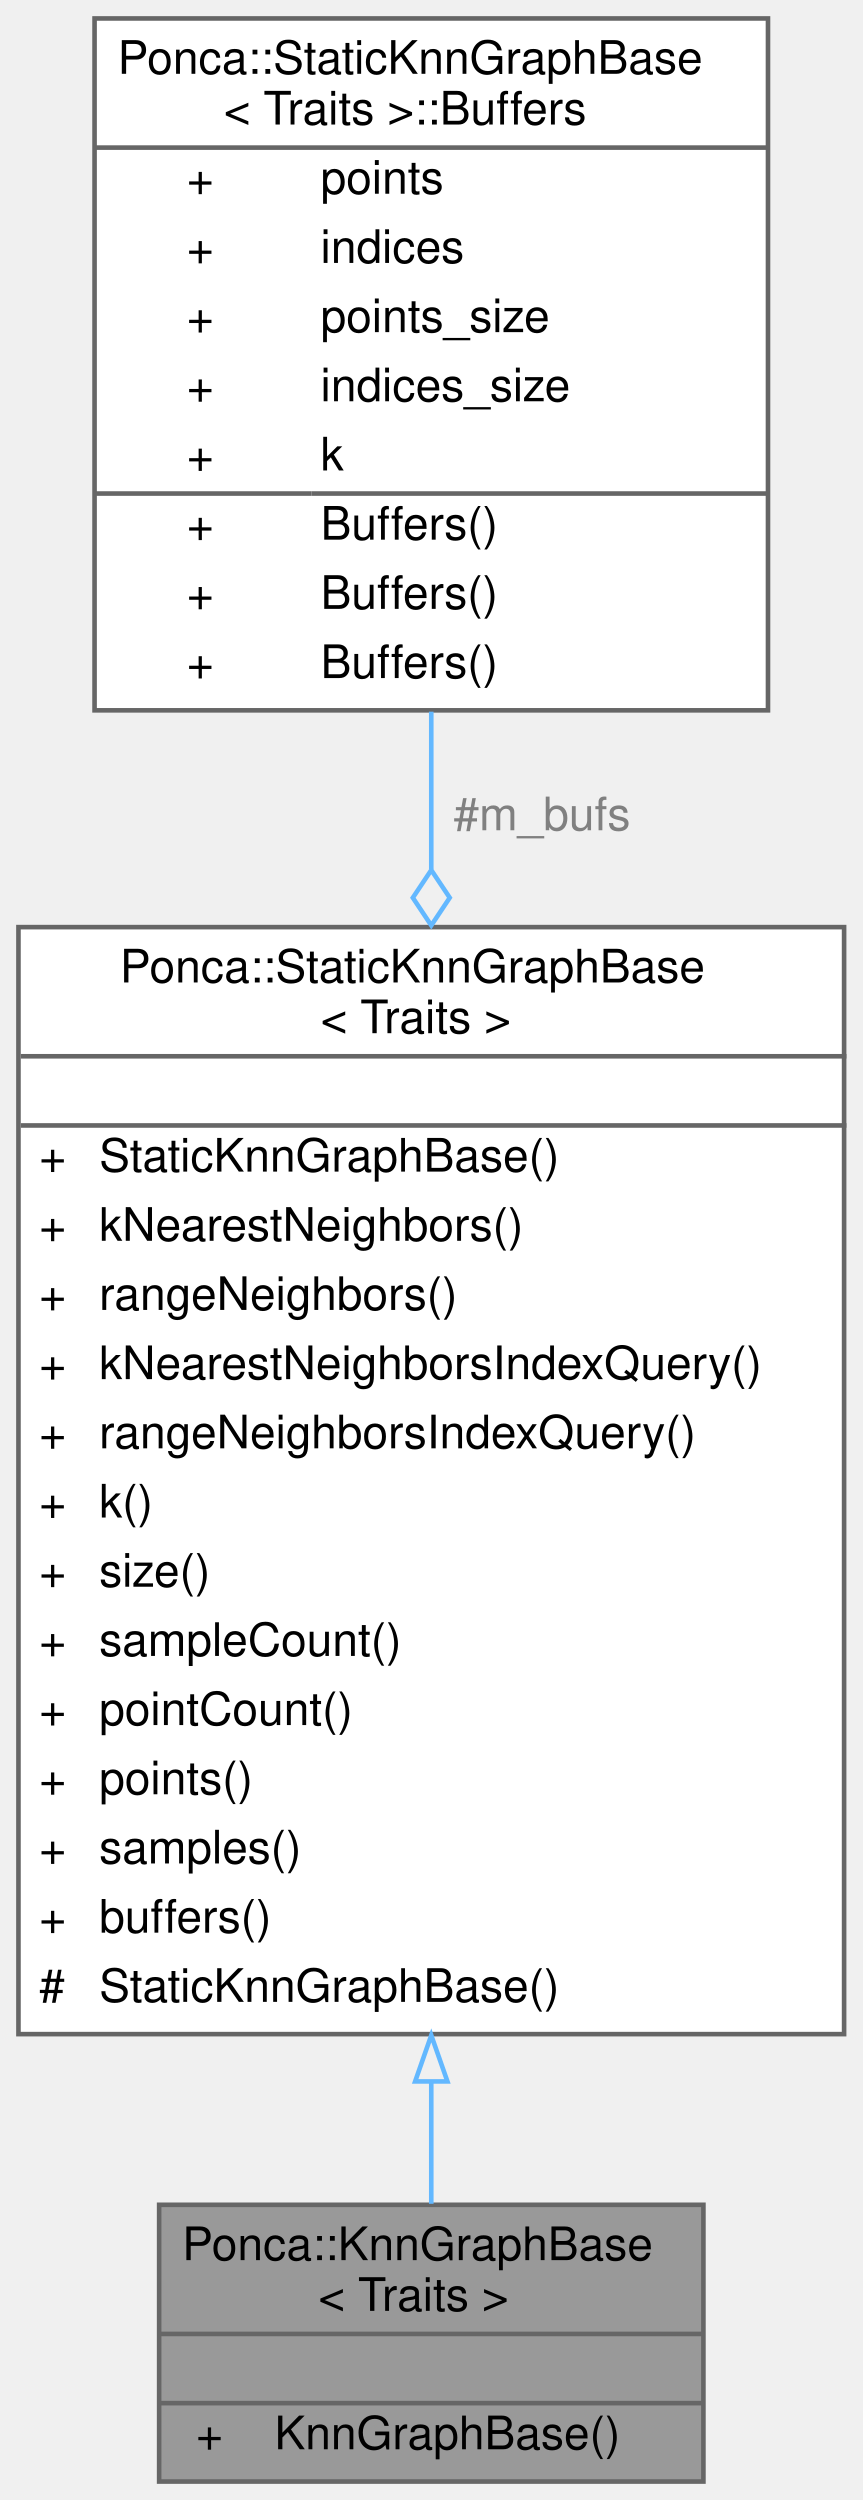
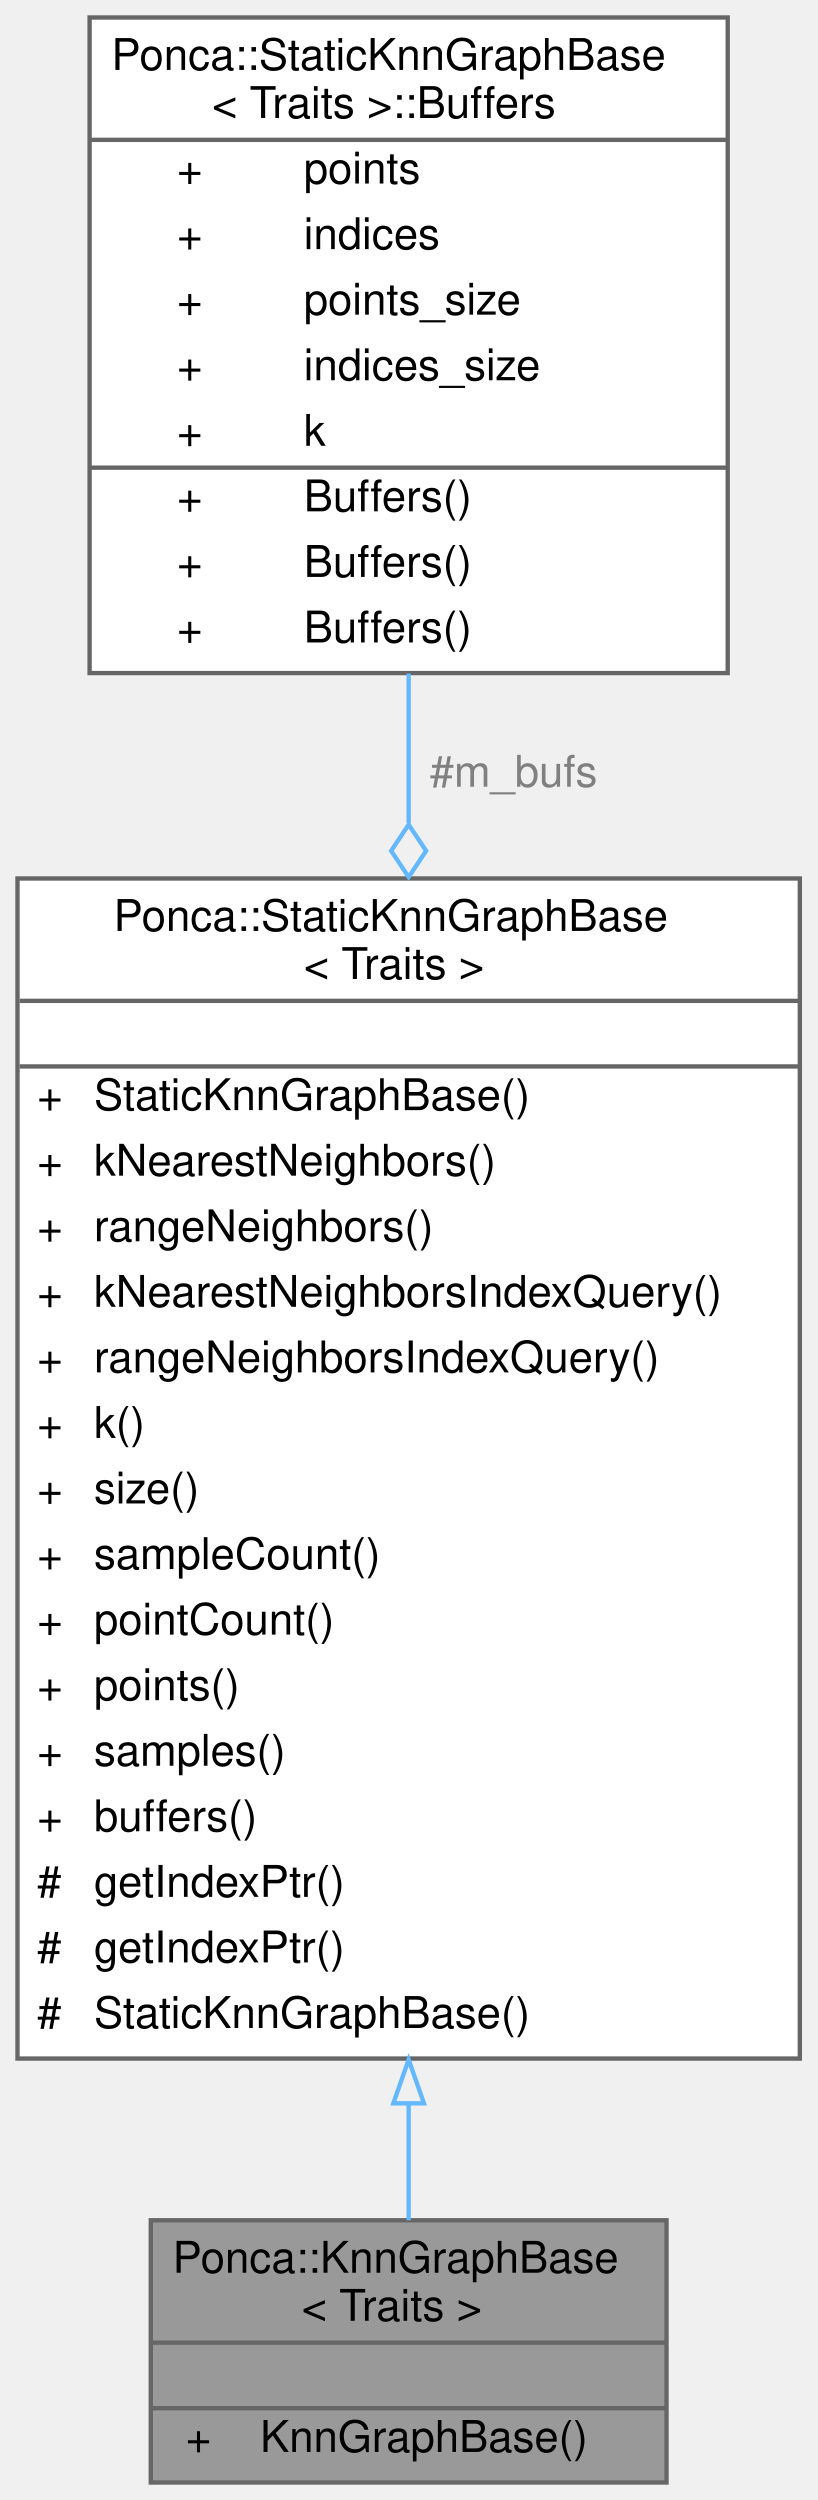
- <svg xmlns="http://www.w3.org/2000/svg" xmlns:xlink="http://www.w3.org/1999/xlink" width="187pt" height="542pt" viewBox="0.00 0.00 187.00 542.00">
-   <g id="graph0" class="graph" transform="scale(1 1) rotate(0) translate(4 538)">
+ <svg xmlns="http://www.w3.org/2000/svg" xmlns:xlink="http://www.w3.org/1999/xlink" width="187pt" height="572pt" viewBox="0.00 0.00 187.00 572.00">
+   <g id="graph0" class="graph" transform="scale(1 1) rotate(0) translate(4 568)">
    <g id="Node000001" class="node">
      <g id="a_Node000001">
        <a xlink:title=" ">
          <polygon fill="#999999" stroke="transparent" points="148.5,-60 30.5,-60 30.5,0 148.5,0 148.5,-60" />
          <text text-anchor="start" x="35.5" y="-48" font-family="Helvetica,sans-Serif" font-size="10.00">Ponca::KnnGraphBase</text>
          <text text-anchor="start" x="65" y="-37" font-family="Helvetica,sans-Serif" font-size="10.00">&lt; Traits &gt;</text>
          <text text-anchor="start" x="87.5" y="-22" font-family="Helvetica,sans-Serif" font-size="10.00"> </text>
          <text text-anchor="start" x="38.5" y="-7" font-family="Helvetica,sans-Serif" font-size="10.00">+</text>
          <text text-anchor="start" x="55.5" y="-7" font-family="Helvetica,sans-Serif" font-size="10.00">KnnGraphBase()</text>
          <polygon fill="#666666" stroke="#666666" points="30.5,-32 30.5,-32 148.5,-32 148.5,-32 30.5,-32" />
          <polygon fill="#666666" stroke="#666666" points="30.5,-17 30.5,-17 148.5,-17 148.5,-17 30.5,-17" />
          <polygon fill="none" stroke="#666666" points="30.5,0 30.5,-60 148.5,-60 148.5,0 30.5,0" />
        </a>
      </g>
    </g>
    <g id="Node000002" class="node">
      <g id="a_Node000002">
        <a xlink:href="classPonca_1_1StaticKnnGraphBase.html" target="_top" xlink:title="Customizable base class for KnnGraph datastructure.">
-           <polygon fill="white" stroke="transparent" points="179,-337 0,-337 0,-97 179,-97 179,-337" />
-           <text text-anchor="start" x="22" y="-325" font-family="Helvetica,sans-Serif" font-size="10.00">Ponca::StaticKnnGraphBase</text>
-           <text text-anchor="start" x="65.5" y="-314" font-family="Helvetica,sans-Serif" font-size="10.00">&lt; Traits &gt;</text>
-           <text text-anchor="start" x="88" y="-299" font-family="Helvetica,sans-Serif" font-size="10.00"> </text>
+           <polygon fill="white" stroke="transparent" points="179,-367 0,-367 0,-97 179,-97 179,-367" />
+           <text text-anchor="start" x="22" y="-355" font-family="Helvetica,sans-Serif" font-size="10.00">Ponca::StaticKnnGraphBase</text>
+           <text text-anchor="start" x="65.5" y="-344" font-family="Helvetica,sans-Serif" font-size="10.00">&lt; Traits &gt;</text>
+           <text text-anchor="start" x="88" y="-329" font-family="Helvetica,sans-Serif" font-size="10.00"> </text>
+           <text text-anchor="start" x="4.5" y="-314" font-family="Helvetica,sans-Serif" font-size="10.00">+</text>
+           <text text-anchor="start" x="17.5" y="-314" font-family="Helvetica,sans-Serif" font-size="10.00">StaticKnnGraphBase()</text>
+           <text text-anchor="start" x="4.5" y="-299" font-family="Helvetica,sans-Serif" font-size="10.00">+</text>
+           <text text-anchor="start" x="17.5" y="-299" font-family="Helvetica,sans-Serif" font-size="10.00">kNearestNeighbors()</text>
          <text text-anchor="start" x="4.5" y="-284" font-family="Helvetica,sans-Serif" font-size="10.00">+</text>
-           <text text-anchor="start" x="17.5" y="-284" font-family="Helvetica,sans-Serif" font-size="10.00">StaticKnnGraphBase()</text>
+           <text text-anchor="start" x="17.5" y="-284" font-family="Helvetica,sans-Serif" font-size="10.00">rangeNeighbors()</text>
          <text text-anchor="start" x="4.5" y="-269" font-family="Helvetica,sans-Serif" font-size="10.00">+</text>
-           <text text-anchor="start" x="17.5" y="-269" font-family="Helvetica,sans-Serif" font-size="10.00">kNearestNeighbors()</text>
+           <text text-anchor="start" x="17.5" y="-269" font-family="Helvetica,sans-Serif" font-size="10.00">kNearestNeighborsIndexQuery()</text>
          <text text-anchor="start" x="4.5" y="-254" font-family="Helvetica,sans-Serif" font-size="10.00">+</text>
-           <text text-anchor="start" x="17.5" y="-254" font-family="Helvetica,sans-Serif" font-size="10.00">rangeNeighbors()</text>
+           <text text-anchor="start" x="17.5" y="-254" font-family="Helvetica,sans-Serif" font-size="10.00">rangeNeighborsIndexQuery()</text>
          <text text-anchor="start" x="4.5" y="-239" font-family="Helvetica,sans-Serif" font-size="10.00">+</text>
-           <text text-anchor="start" x="17.5" y="-239" font-family="Helvetica,sans-Serif" font-size="10.00">kNearestNeighborsIndexQuery()</text>
+           <text text-anchor="start" x="17.5" y="-239" font-family="Helvetica,sans-Serif" font-size="10.00">k()</text>
          <text text-anchor="start" x="4.5" y="-224" font-family="Helvetica,sans-Serif" font-size="10.00">+</text>
-           <text text-anchor="start" x="17.5" y="-224" font-family="Helvetica,sans-Serif" font-size="10.00">rangeNeighborsIndexQuery()</text>
+           <text text-anchor="start" x="17.5" y="-224" font-family="Helvetica,sans-Serif" font-size="10.00">size()</text>
          <text text-anchor="start" x="4.5" y="-209" font-family="Helvetica,sans-Serif" font-size="10.00">+</text>
-           <text text-anchor="start" x="17.5" y="-209" font-family="Helvetica,sans-Serif" font-size="10.00">k()</text>
+           <text text-anchor="start" x="17.5" y="-209" font-family="Helvetica,sans-Serif" font-size="10.00">sampleCount()</text>
          <text text-anchor="start" x="4.5" y="-194" font-family="Helvetica,sans-Serif" font-size="10.00">+</text>
-           <text text-anchor="start" x="17.5" y="-194" font-family="Helvetica,sans-Serif" font-size="10.00">size()</text>
+           <text text-anchor="start" x="17.5" y="-194" font-family="Helvetica,sans-Serif" font-size="10.00">pointCount()</text>
          <text text-anchor="start" x="4.5" y="-179" font-family="Helvetica,sans-Serif" font-size="10.00">+</text>
-           <text text-anchor="start" x="17.5" y="-179" font-family="Helvetica,sans-Serif" font-size="10.00">sampleCount()</text>
+           <text text-anchor="start" x="17.5" y="-179" font-family="Helvetica,sans-Serif" font-size="10.00">points()</text>
          <text text-anchor="start" x="4.5" y="-164" font-family="Helvetica,sans-Serif" font-size="10.00">+</text>
-           <text text-anchor="start" x="17.5" y="-164" font-family="Helvetica,sans-Serif" font-size="10.00">pointCount()</text>
+           <text text-anchor="start" x="17.5" y="-164" font-family="Helvetica,sans-Serif" font-size="10.00">samples()</text>
          <text text-anchor="start" x="4.5" y="-149" font-family="Helvetica,sans-Serif" font-size="10.00">+</text>
-           <text text-anchor="start" x="17.5" y="-149" font-family="Helvetica,sans-Serif" font-size="10.00">points()</text>
-           <text text-anchor="start" x="4.5" y="-134" font-family="Helvetica,sans-Serif" font-size="10.00">+</text>
-           <text text-anchor="start" x="17.5" y="-134" font-family="Helvetica,sans-Serif" font-size="10.00">samples()</text>
-           <text text-anchor="start" x="4.5" y="-119" font-family="Helvetica,sans-Serif" font-size="10.00">+</text>
-           <text text-anchor="start" x="17.5" y="-119" font-family="Helvetica,sans-Serif" font-size="10.00">buffers()</text>
+           <text text-anchor="start" x="17.5" y="-149" font-family="Helvetica,sans-Serif" font-size="10.00">buffers()</text>
+           <text text-anchor="start" x="4.5" y="-134" font-family="Helvetica,sans-Serif" font-size="10.00">#</text>
+           <text text-anchor="start" x="17.5" y="-134" font-family="Helvetica,sans-Serif" font-size="10.00">getIndexPtr()</text>
+           <text text-anchor="start" x="4.5" y="-119" font-family="Helvetica,sans-Serif" font-size="10.00">#</text>
+           <text text-anchor="start" x="17.5" y="-119" font-family="Helvetica,sans-Serif" font-size="10.00">getIndexPtr()</text>
          <text text-anchor="start" x="4.5" y="-104" font-family="Helvetica,sans-Serif" font-size="10.00">#</text>
          <text text-anchor="start" x="17.5" y="-104" font-family="Helvetica,sans-Serif" font-size="10.00">StaticKnnGraphBase()</text>
-           <polygon fill="#666666" stroke="#666666" points="0.5,-309 0.5,-309 179.5,-309 179.5,-309 0.5,-309" />
-           <polygon fill="#666666" stroke="#666666" points="0.5,-294 0.5,-294 179.5,-294 179.5,-294 0.5,-294" />
-           <polygon fill="none" stroke="#666666" points="0,-97 0,-337 179,-337 179,-97 0,-97" />
+           <polygon fill="#666666" stroke="#666666" points="0.5,-339 0.5,-339 179.5,-339 179.5,-339 0.5,-339" />
+           <polygon fill="#666666" stroke="#666666" points="0.5,-324 0.5,-324 179.5,-324 179.5,-324 0.5,-324" />
+           <polygon fill="none" stroke="#666666" points="0,-97 0,-367 179,-367 179,-97 0,-97" />
        </a>
      </g>
    </g>
    <g id="edge1_Node000001_Node000002" class="edge">
      <g id="a_edge1_Node000001_Node000002">
        <a xlink:title=" ">
-           <path fill="none" stroke="#63b8ff" d="M89.5,-86.55C89.5,-76.96 89.5,-68.01 89.5,-60.21" />
-           <polygon fill="none" stroke="#63b8ff" points="86,-86.74 89.5,-96.74 93,-86.75 86,-86.74" />
+           <path fill="none" stroke="#63b8ff" d="M89.5,-86.75C89.5,-76.96 89.5,-67.87 89.5,-60" />
+           <polygon fill="none" stroke="#63b8ff" points="86,-86.76 89.5,-96.76 93,-86.76 86,-86.76" />
        </a>
      </g>
    </g>
    <g id="Node000003" class="node">
      <g id="a_Node000003">
        <a xlink:href="structPonca_1_1StaticKnnGraphBase_1_1Buffers.html" target="_top" xlink:title="Internal structure storing all the buffers used by the KdTree.">
-           <polygon fill="white" stroke="transparent" points="162.5,-534 16.5,-534 16.5,-384 162.5,-384 162.5,-534" />
-           <text text-anchor="start" x="21.5" y="-522" font-family="Helvetica,sans-Serif" font-size="10.00">Ponca::StaticKnnGraphBase</text>
-           <text text-anchor="start" x="44.5" y="-511" font-family="Helvetica,sans-Serif" font-size="10.00">&lt; Traits &gt;::Buffers</text>
+           <polygon fill="white" stroke="transparent" points="162.5,-564 16.5,-564 16.5,-414 162.5,-414 162.5,-564" />
+           <text text-anchor="start" x="21.5" y="-552" font-family="Helvetica,sans-Serif" font-size="10.00">Ponca::StaticKnnGraphBase</text>
+           <text text-anchor="start" x="44.5" y="-541" font-family="Helvetica,sans-Serif" font-size="10.00">&lt; Traits &gt;::Buffers</text>
+           <text text-anchor="start" x="36.5" y="-526" font-family="Helvetica,sans-Serif" font-size="10.00">+</text>
+           <text text-anchor="start" x="65.5" y="-526" font-family="Helvetica,sans-Serif" font-size="10.00">points</text>
+           <text text-anchor="start" x="36.5" y="-511" font-family="Helvetica,sans-Serif" font-size="10.00">+</text>
+           <text text-anchor="start" x="65.5" y="-511" font-family="Helvetica,sans-Serif" font-size="10.00">indices</text>
          <text text-anchor="start" x="36.5" y="-496" font-family="Helvetica,sans-Serif" font-size="10.00">+</text>
-           <text text-anchor="start" x="65.5" y="-496" font-family="Helvetica,sans-Serif" font-size="10.00">points</text>
+           <text text-anchor="start" x="65.5" y="-496" font-family="Helvetica,sans-Serif" font-size="10.00">points_size</text>
          <text text-anchor="start" x="36.5" y="-481" font-family="Helvetica,sans-Serif" font-size="10.00">+</text>
-           <text text-anchor="start" x="65.5" y="-481" font-family="Helvetica,sans-Serif" font-size="10.00">indices</text>
+           <text text-anchor="start" x="65.5" y="-481" font-family="Helvetica,sans-Serif" font-size="10.00">indices_size</text>
          <text text-anchor="start" x="36.5" y="-466" font-family="Helvetica,sans-Serif" font-size="10.00">+</text>
-           <text text-anchor="start" x="65.5" y="-466" font-family="Helvetica,sans-Serif" font-size="10.00">points_size</text>
+           <text text-anchor="start" x="65.5" y="-466" font-family="Helvetica,sans-Serif" font-size="10.00">k</text>
          <text text-anchor="start" x="36.5" y="-451" font-family="Helvetica,sans-Serif" font-size="10.00">+</text>
-           <text text-anchor="start" x="65.5" y="-451" font-family="Helvetica,sans-Serif" font-size="10.00">indices_size</text>
+           <text text-anchor="start" x="65.5" y="-451" font-family="Helvetica,sans-Serif" font-size="10.00">Buffers()</text>
          <text text-anchor="start" x="36.5" y="-436" font-family="Helvetica,sans-Serif" font-size="10.00">+</text>
-           <text text-anchor="start" x="65.5" y="-436" font-family="Helvetica,sans-Serif" font-size="10.00">k</text>
+           <text text-anchor="start" x="65.5" y="-436" font-family="Helvetica,sans-Serif" font-size="10.00">Buffers()</text>
          <text text-anchor="start" x="36.5" y="-421" font-family="Helvetica,sans-Serif" font-size="10.00">+</text>
          <text text-anchor="start" x="65.5" y="-421" font-family="Helvetica,sans-Serif" font-size="10.00">Buffers()</text>
-           <text text-anchor="start" x="36.5" y="-406" font-family="Helvetica,sans-Serif" font-size="10.00">+</text>
-           <text text-anchor="start" x="65.5" y="-406" font-family="Helvetica,sans-Serif" font-size="10.00">Buffers()</text>
-           <text text-anchor="start" x="36.5" y="-391" font-family="Helvetica,sans-Serif" font-size="10.00">+</text>
-           <text text-anchor="start" x="65.5" y="-391" font-family="Helvetica,sans-Serif" font-size="10.00">Buffers()</text>
-           <polygon fill="#666666" stroke="#666666" points="16.5,-506 16.5,-506 162.5,-506 162.5,-506 16.5,-506" />
-           <polygon fill="#666666" stroke="#666666" points="16.5,-431 16.5,-431 63.5,-431 63.5,-431 16.5,-431" />
-           <polygon fill="#666666" stroke="#666666" points="63.5,-431 63.5,-431 162.5,-431 162.5,-431 63.5,-431" />
-           <polygon fill="none" stroke="#666666" points="16.5,-384 16.5,-534 162.5,-534 162.5,-384 16.5,-384" />
+           <polygon fill="#666666" stroke="#666666" points="16.5,-536 16.5,-536 162.5,-536 162.5,-536 16.5,-536" />
+           <polygon fill="#666666" stroke="#666666" points="16.5,-461 16.5,-461 63.5,-461 63.5,-461 16.5,-461" />
+           <polygon fill="#666666" stroke="#666666" points="63.5,-461 63.5,-461 162.5,-461 162.5,-461 63.5,-461" />
+           <polygon fill="none" stroke="#666666" points="16.5,-414 16.5,-564 162.5,-564 162.5,-414 16.5,-414" />
        </a>
      </g>
    </g>
    <g id="edge2_Node000002_Node000003" class="edge">
      <g id="a_edge2_Node000002_Node000003">
        <a xlink:title=" ">
-           <path fill="none" stroke="#63b8ff" d="M89.5,-383.71C89.5,-372.77 89.5,-361.25 89.5,-349.57" />
-           <polygon fill="none" stroke="#63b8ff" points="89.5,-349.37 85.5,-343.37 89.5,-337.37 93.5,-343.37 89.5,-349.37" />
+           <path fill="none" stroke="#63b8ff" d="M89.5,-413.9C89.5,-402.99 89.5,-391.44 89.5,-379.66" />
+           <polygon fill="none" stroke="#63b8ff" points="89.5,-379.33 85.5,-373.33 89.5,-367.33 93.5,-373.33 89.5,-379.33" />
        </a>
      </g>
-       <text text-anchor="middle" x="113.5" y="-358" font-family="Helvetica,sans-Serif" font-size="10.00" fill="grey"> #m_bufs</text>
+       <text text-anchor="middle" x="113.5" y="-388" font-family="Helvetica,sans-Serif" font-size="10.00" fill="grey"> #m_bufs</text>
    </g>
  </g>
</svg>
